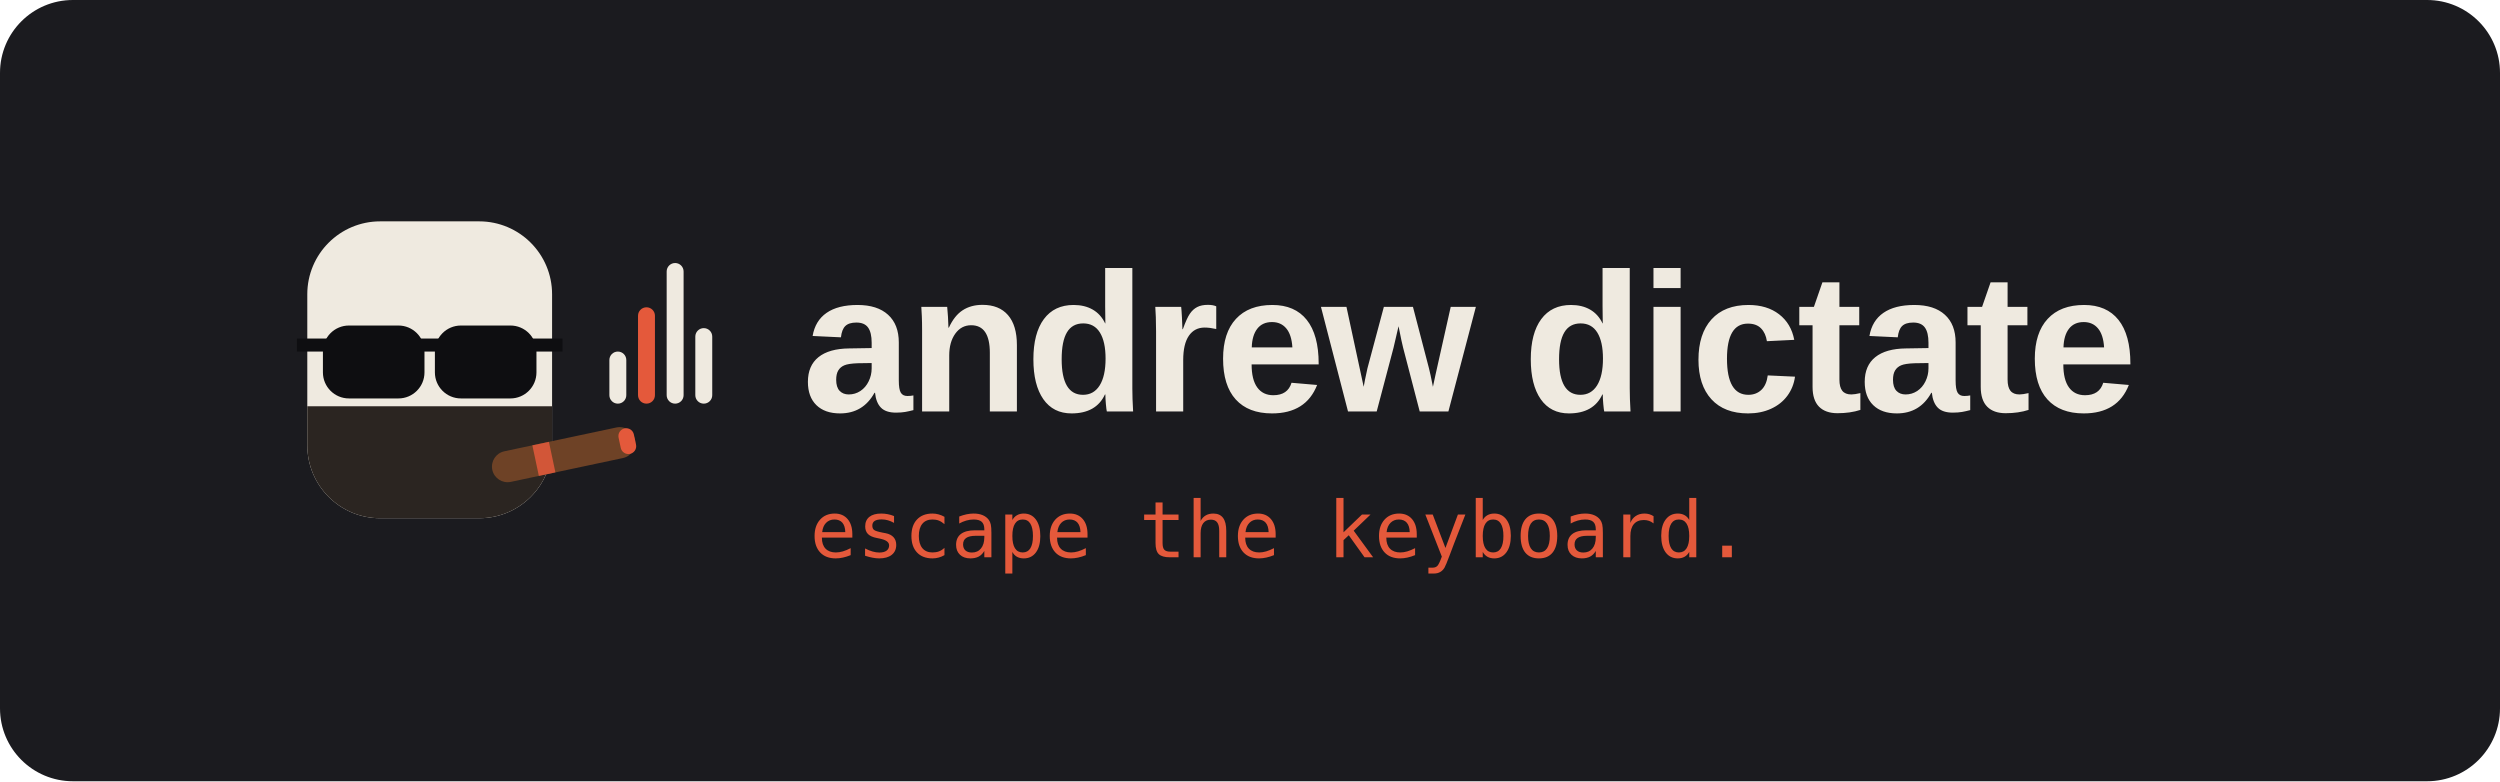
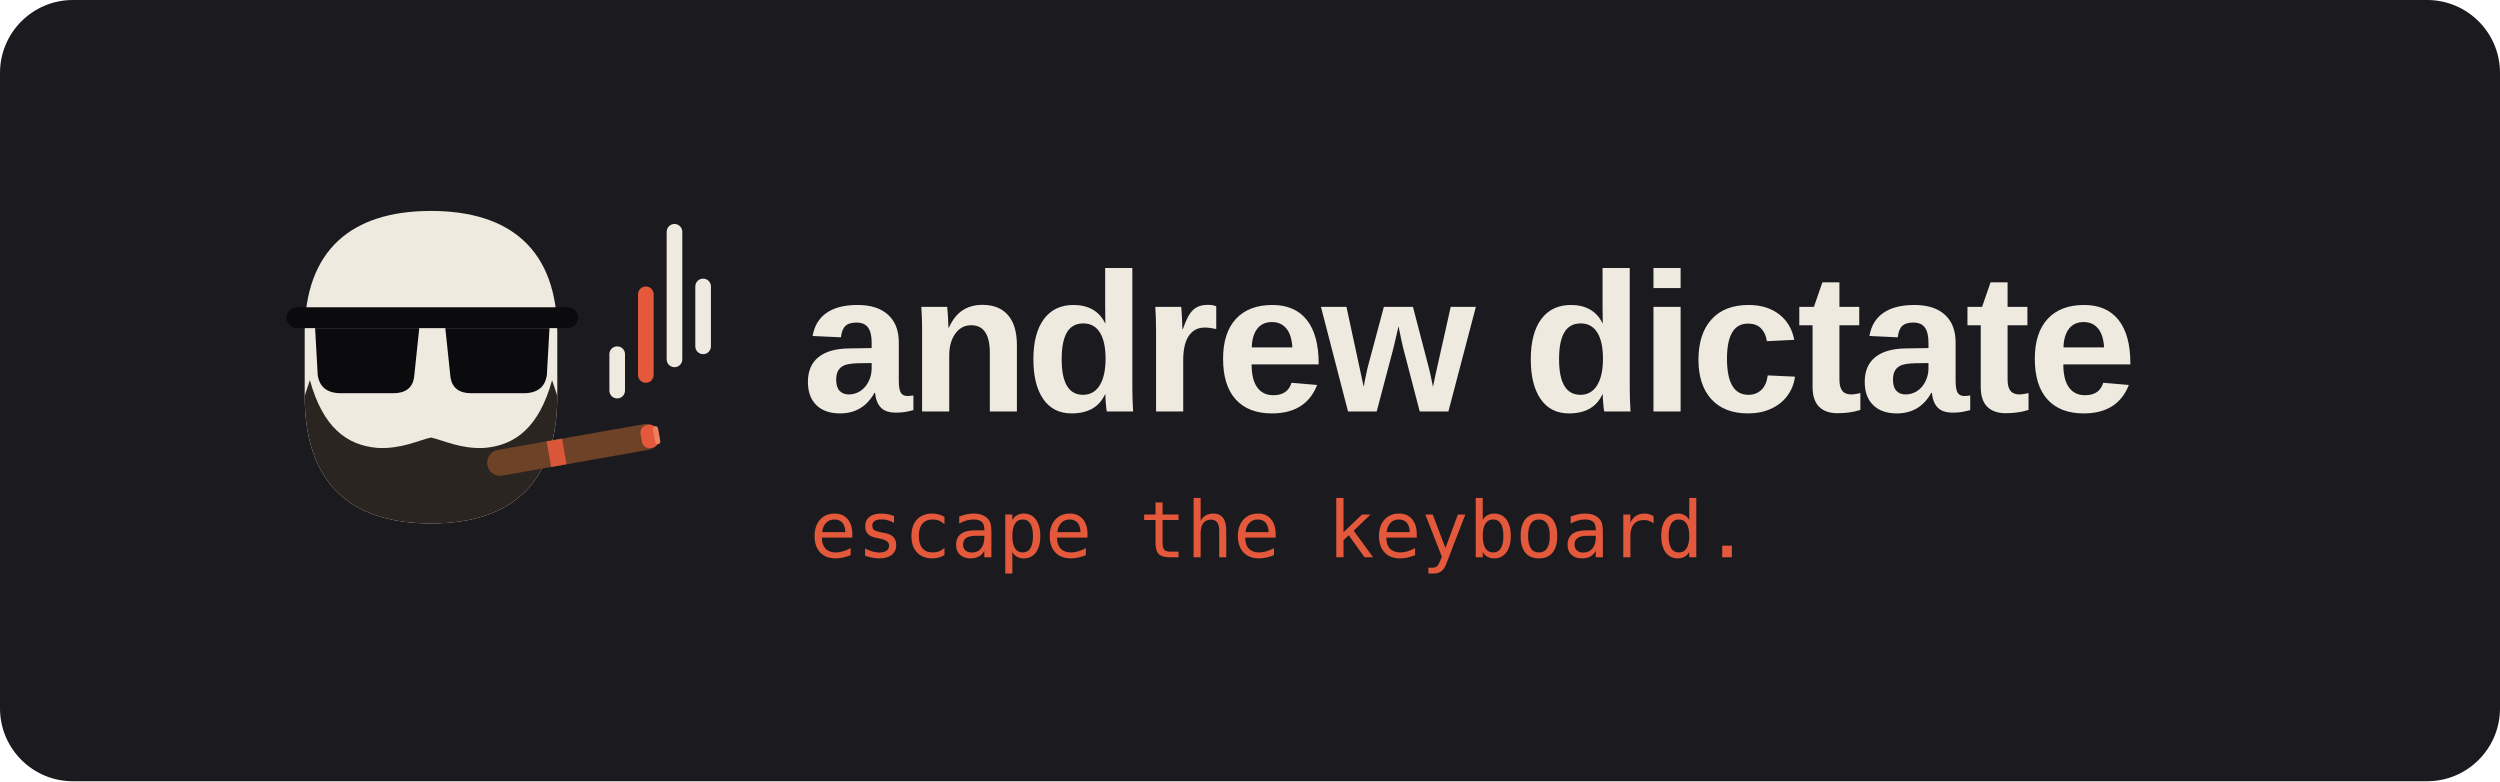
<svg xmlns="http://www.w3.org/2000/svg" viewBox="0 0 960 300" width="960" height="300">
  <rect width="960" height="300" rx="28" fill="#1B1B1F" />
  <g transform="translate(38 22) scale(0.5)">
-     <rect x="160" y="126" width="188" height="228" rx="56" fill="#EFEAE0" />
-     <path d="M160 268 h188 v30 a56 56 0 0 1 -56 56 h-76 a56 56 0 0 1 -56 -56 z" fill="#2B2521" />
-     <rect x="172" y="206" width="78" height="56" rx="20" fill="#0E0E11" />
-     <rect x="258" y="206" width="78" height="56" rx="20" fill="#0E0E11" />
-     <rect x="246" y="216" width="16" height="10" fill="#0E0E11" />
-     <rect x="152" y="216" width="24" height="10" fill="#0E0E11" />
-     <rect x="332" y="216" width="24" height="10" fill="#0E0E11" />
-     <g transform="rotate(-12 306 316)">
-       <rect x="302" y="304" width="112" height="24" rx="12" fill="#6E4226" />
-       <rect x="336" y="304" width="13" height="24" fill="#E4593B" opacity="0.85" />
-       <rect x="402" y="306" width="12" height="20" rx="6" fill="#E4593B" />
+     <path d="M158 212            C 158 148, 194 118, 255 118            C 316 118, 352 148, 352 212            L 352 260            C 352 324, 320 358, 255 358            C 190 358, 158 324, 158 260            Z" fill="#EFEAE0" />
+     <path d="M162 248            C 172 284, 190 298, 214 300            C 232 301, 246 294, 255 292            C 264 294, 278 301, 296 300            C 320 298, 338 284, 348 248            L 352 260            C 352 324, 320 358, 255 358            C 190 358, 158 324, 158 260            Z" fill="#2B2521" />
+     <rect x="144" y="192" width="224" height="16" rx="8" fill="#0B0B0E" />
+     <g fill="#0B0B0E">
+       <path d="M166 208 L 246 208 L 242 246 Q 240 258 226 258 L 186 258 Q 170 258 168 244 Z" />
+       <path d="M266 208 L 346 208 L 344 244 Q 342 258 326 258 L 286 258 Q 272 258 270 246 Z" />
+     </g>
+     <g transform="rotate(-10 316 310)">
+       <rect x="298" y="300" width="134" height="20" rx="10" fill="#6E4226" />
+       <rect x="346" y="300" width="12" height="20" fill="#E4593B" opacity="0.9" />
+       <rect x="418" y="301" width="13" height="18" rx="6" fill="#E4593B" />
+       <rect x="428" y="303" width="4" height="14" rx="2" fill="#F0805F" />
    </g>
    <g fill="#EFEAE0">
-       <rect x="392" y="226" width="13" height="40" rx="6.5" />
-       <rect x="414" y="192" width="13" height="74" rx="6.5" fill="#E4593B" />
-       <rect x="436" y="158" width="13" height="108" rx="6.5" />
-       <rect x="458" y="208" width="13" height="58" rx="6.5" />
+       <rect x="392" y="222" width="12" height="40" rx="6" />
+       <rect x="414" y="176" width="12" height="74" rx="6" fill="#E4593B" />
+       <rect x="436" y="128" width="12" height="110" rx="6" />
+       <rect x="458" y="170" width="12" height="58" rx="6" />
    </g>
  </g>
  <text x="308" y="158" font-family="-apple-system, 'Helvetica Neue', Arial, sans-serif" font-size="76" font-weight="600" letter-spacing="-1.5" fill="#EFEAE0">andrew dictate</text>
  <text x="311" y="214" font-family="ui-monospace, 'SF Mono', Menlo, monospace" font-size="30" fill="#E4593B">escape the keyboard.</text>
</svg>
